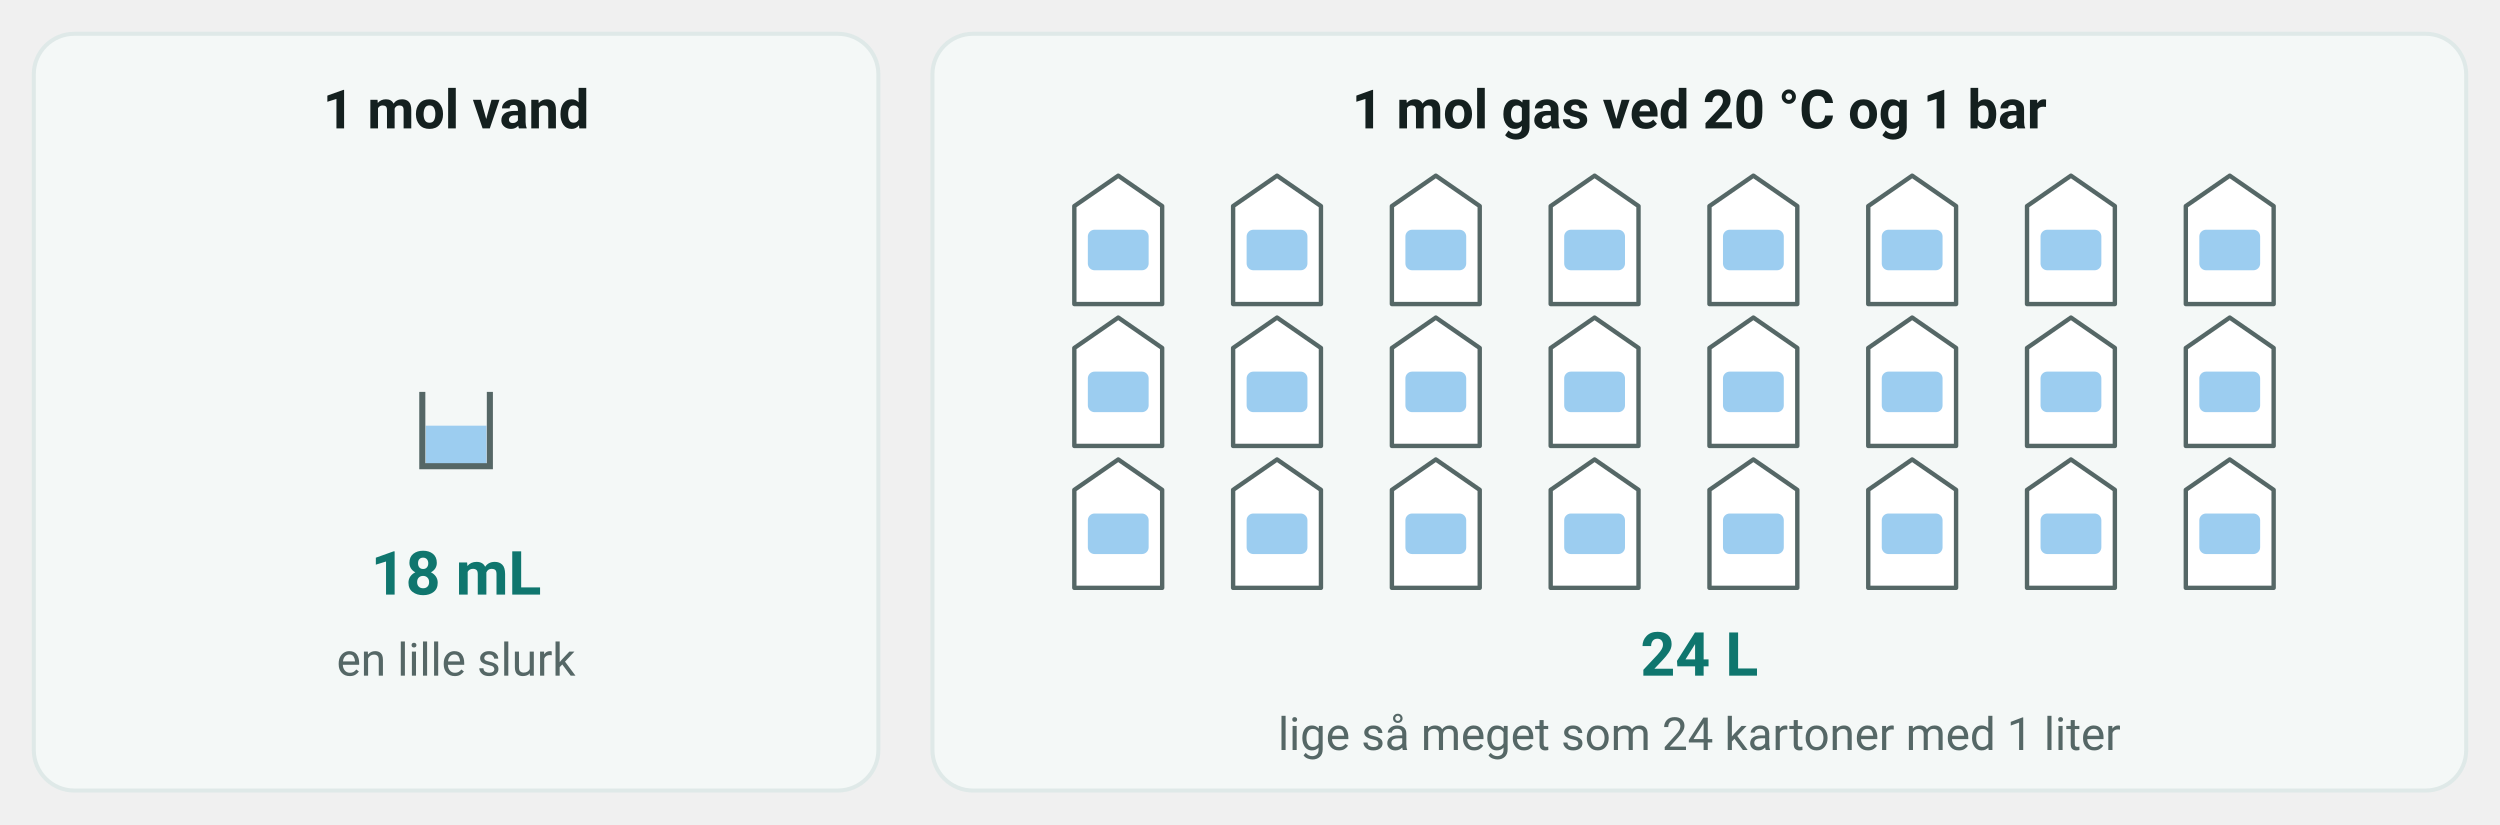
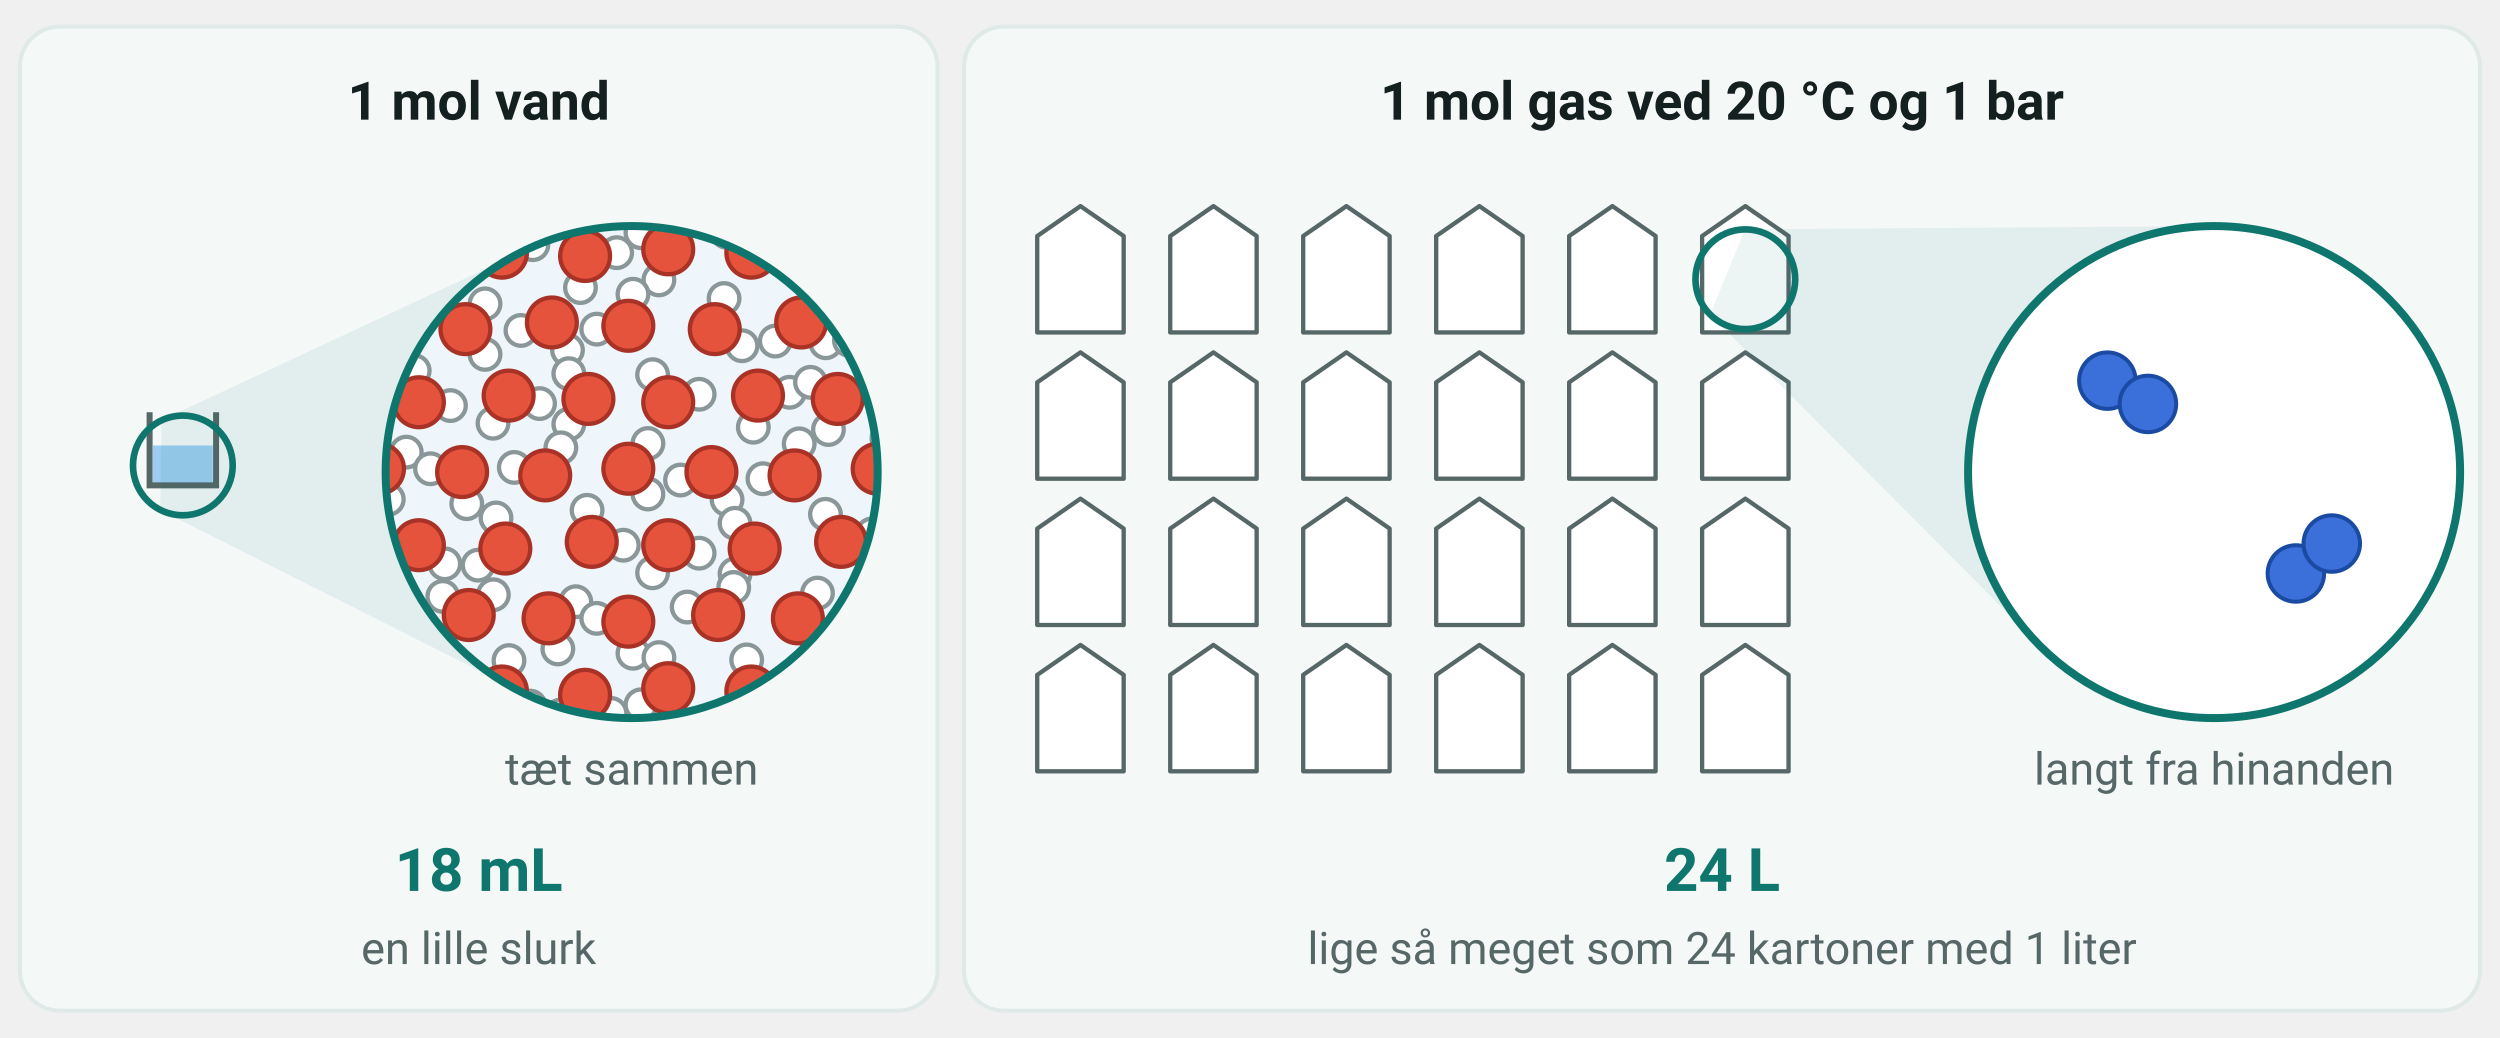
- <svg xmlns="http://www.w3.org/2000/svg" viewBox="0 0 740 244" width="740" height="244" font-family="'Segoe UI', Roboto, 'Helvetica Neue', Arial, sans-serif" role="img" aria-label="Et mol vand fylder 18 mL, mens et mol gas fylder 24 liter ved 20 grader og 1 bar">
-   <rect x="10.0" y="10.0" width="250.0" height="224.0" rx="12" fill="#f4f8f7" stroke="#dfe9e8" stroke-width="1.2" />
-   <rect x="276.0" y="10.0" width="454.0" height="224.0" rx="12" fill="#f4f8f7" stroke="#dfe9e8" stroke-width="1.2" />
-   <text x="135.0" y="38.0" font-size="16" text-anchor="middle" fill="#14201f" font-weight="700">
+ <svg xmlns="http://www.w3.org/2000/svg" viewBox="0 0 752 312" width="752" height="312" font-family="'Segoe UI', Roboto, 'Helvetica Neue', Arial, sans-serif" role="img" aria-label="Et mol vand fylder 18 mL, og luppen viser, at vandmolekylerne ligger tæt sammen. Et mol gas fylder 24 liter ved 20 grader og 1 bar, lige så meget som 24 kartoner, og luppen viser, at der er langt mellem gasmolekylerne">
+   <rect x="6.0" y="8.0" width="276.0" height="296.0" rx="12" fill="#f4f8f7" stroke="#dfe9e8" stroke-width="1.2" />
+   <rect x="290.0" y="8.0" width="456.0" height="296.0" rx="12" fill="#f4f8f7" stroke="#dfe9e8" stroke-width="1.2" />
+   <text x="144.0" y="36.0" font-size="16" text-anchor="middle" fill="#14201f" font-weight="700">
    <tspan>1 mol vand</tspan>
  </text>
-   <rect x="126" y="126" width="18" height="12" fill="#9ccdf0" />
-   <path d="M 125,116 V 138 H 145 V 116" fill="none" stroke="#556766" stroke-width="1.8" />
-   <text x="135.0" y="176.0" font-size="18" text-anchor="middle" fill="#0f766e" font-weight="700">
+   <text x="518.0" y="36.0" font-size="16" text-anchor="middle" fill="#14201f" font-weight="700">
+     <tspan>1 mol gas ved 20 °C og 1 bar</tspan>
+   </text>
+   <rect x="46" y="134" width="18" height="12" fill="#9ccdf0" />
+   <path d="M 45,124 V 146 H 65 V 124" fill="none" stroke="#556766" stroke-width="1.8" />
+   <polygon points="48.2,153.4 156.7,208.1 158.7,75.0 48.6,126.4" fill="#0f766e" opacity="0.08" />
+   <circle cx="55.0" cy="140.0" r="15.0" fill="none" stroke="#0f766e" stroke-width="2" />
+   <clipPath id="lzmv0">
+     <circle cx="190" cy="142" r="73" />
+   </clipPath>
+   <g clip-path="url(#lzmv0)">
+     <g transform="translate(190,142)">
+       <rect x="-74" y="-74" width="148" height="148" fill="#eef6fb" />
+       <circle cx="-94.1" cy="-95.6" r="4.6" fill="#ffffff" stroke="#8a9799" stroke-width="1.3" />
+       <circle cx="-94.1" cy="-80.4" r="4.6" fill="#ffffff" stroke="#8a9799" stroke-width="1.3" />
+       <circle cx="-100.0" cy="-88.0" r="7.5" fill="#e5533d" stroke="#a93226" stroke-width="1.3" />
+       <circle cx="-71.3" cy="-78.7" r="4.6" fill="#ffffff" stroke="#8a9799" stroke-width="1.3" />
+       <circle cx="-85.3" cy="-84.6" r="4.6" fill="#ffffff" stroke="#8a9799" stroke-width="1.3" />
+       <circle cx="-76.0" cy="-87.0" r="7.5" fill="#e5533d" stroke="#a93226" stroke-width="1.3" />
+       <circle cx="-58.5" cy="-88.0" r="4.6" fill="#ffffff" stroke="#8a9799" stroke-width="1.3" />
+       <circle cx="-47.6" cy="-98.5" r="4.6" fill="#ffffff" stroke="#8a9799" stroke-width="1.3" />
+       <circle cx="-49.0" cy="-89.0" r="7.5" fill="#e5533d" stroke="#a93226" stroke-width="1.3" />
+       <circle cx="-22.2" cy="-97.2" r="4.6" fill="#ffffff" stroke="#8a9799" stroke-width="1.3" />
+       <circle cx="-16.8" cy="-83.0" r="4.6" fill="#ffffff" stroke="#8a9799" stroke-width="1.3" />
+       <circle cx="-25.0" cy="-88.0" r="7.5" fill="#e5533d" stroke="#a93226" stroke-width="1.3" />
+       <circle cx="6.4" cy="-80.9" r="4.6" fill="#ffffff" stroke="#8a9799" stroke-width="1.3" />
+       <circle cx="-8.8" cy="-81.4" r="4.6" fill="#ffffff" stroke="#8a9799" stroke-width="1.3" />
+       <circle cx="-1.0" cy="-87.0" r="7.5" fill="#e5533d" stroke="#a93226" stroke-width="1.3" />
+       <circle cx="17.5" cy="-84.6" r="4.6" fill="#ffffff" stroke="#8a9799" stroke-width="1.3" />
+       <circle cx="23.9" cy="-98.3" r="4.6" fill="#ffffff" stroke="#8a9799" stroke-width="1.3" />
+       <circle cx="26.0" cy="-89.0" r="7.5" fill="#e5533d" stroke="#a93226" stroke-width="1.3" />
+       <circle cx="49.3" cy="-97.5" r="4.6" fill="#ffffff" stroke="#8a9799" stroke-width="1.3" />
+       <circle cx="59.4" cy="-86.3" r="4.6" fill="#ffffff" stroke="#8a9799" stroke-width="1.3" />
+       <circle cx="50.0" cy="-88.0" r="7.5" fill="#e5533d" stroke="#a93226" stroke-width="1.3" />
+       <circle cx="83.1" cy="-83.9" r="4.6" fill="#ffffff" stroke="#8a9799" stroke-width="1.3" />
+       <circle cx="68.8" cy="-79.0" r="4.6" fill="#ffffff" stroke="#8a9799" stroke-width="1.3" />
+       <circle cx="74.0" cy="-87.0" r="7.5" fill="#e5533d" stroke="#a93226" stroke-width="1.3" />
+       <circle cx="94.6" cy="-81.9" r="4.6" fill="#ffffff" stroke="#8a9799" stroke-width="1.3" />
+       <circle cx="95.7" cy="-97.0" r="4.6" fill="#ffffff" stroke="#8a9799" stroke-width="1.3" />
+       <circle cx="101.0" cy="-89.0" r="7.5" fill="#e5533d" stroke="#a93226" stroke-width="1.3" />
+       <circle cx="-79.7" cy="-62.6" r="4.6" fill="#ffffff" stroke="#8a9799" stroke-width="1.3" />
+       <circle cx="-93.7" cy="-56.7" r="4.6" fill="#ffffff" stroke="#8a9799" stroke-width="1.3" />
+       <circle cx="-89.0" cy="-65.0" r="7.5" fill="#e5533d" stroke="#a93226" stroke-width="1.3" />
+       <circle cx="-69.9" cy="-59.4" r="4.6" fill="#ffffff" stroke="#8a9799" stroke-width="1.3" />
+       <circle cx="-69.9" cy="-74.6" r="4.6" fill="#ffffff" stroke="#8a9799" stroke-width="1.3" />
+       <circle cx="-64.0" cy="-67.0" r="7.5" fill="#e5533d" stroke="#a93226" stroke-width="1.3" />
+       <circle cx="-43.7" cy="-74.3" r="4.6" fill="#ffffff" stroke="#8a9799" stroke-width="1.3" />
+       <circle cx="-29.7" cy="-68.4" r="4.6" fill="#ffffff" stroke="#8a9799" stroke-width="1.3" />
+       <circle cx="-39.0" cy="-66.0" r="7.5" fill="#e5533d" stroke="#a93226" stroke-width="1.3" />
+       <circle cx="-4.5" cy="-66.0" r="4.6" fill="#ffffff" stroke="#8a9799" stroke-width="1.3" />
+       <circle cx="-15.4" cy="-55.5" r="4.6" fill="#ffffff" stroke="#8a9799" stroke-width="1.3" />
+       <circle cx="-14.0" cy="-65.0" r="7.5" fill="#e5533d" stroke="#a93226" stroke-width="1.3" />
+       <circle cx="8.2" cy="-57.8" r="4.6" fill="#ffffff" stroke="#8a9799" stroke-width="1.3" />
+       <circle cx="2.8" cy="-72.0" r="4.6" fill="#ffffff" stroke="#8a9799" stroke-width="1.3" />
+       <circle cx="11.0" cy="-67.0" r="7.5" fill="#e5533d" stroke="#a93226" stroke-width="1.3" />
+       <circle cx="28.6" cy="-72.1" r="4.6" fill="#ffffff" stroke="#8a9799" stroke-width="1.3" />
+       <circle cx="43.8" cy="-71.6" r="4.6" fill="#ffffff" stroke="#8a9799" stroke-width="1.3" />
+       <circle cx="36.0" cy="-66.0" r="7.5" fill="#e5533d" stroke="#a93226" stroke-width="1.3" />
+       <circle cx="69.5" cy="-69.4" r="4.6" fill="#ffffff" stroke="#8a9799" stroke-width="1.3" />
+       <circle cx="63.1" cy="-55.7" r="4.6" fill="#ffffff" stroke="#8a9799" stroke-width="1.3" />
+       <circle cx="61.0" cy="-65.0" r="7.5" fill="#e5533d" stroke="#a93226" stroke-width="1.3" />
+       <circle cx="86.7" cy="-57.5" r="4.6" fill="#ffffff" stroke="#8a9799" stroke-width="1.3" />
+       <circle cx="76.6" cy="-68.7" r="4.6" fill="#ffffff" stroke="#8a9799" stroke-width="1.3" />
+       <circle cx="86.0" cy="-67.0" r="7.5" fill="#e5533d" stroke="#a93226" stroke-width="1.3" />
+       <circle cx="101.9" cy="-69.1" r="4.6" fill="#ffffff" stroke="#8a9799" stroke-width="1.3" />
+       <circle cx="116.2" cy="-74.0" r="4.6" fill="#ffffff" stroke="#8a9799" stroke-width="1.3" />
+       <circle cx="111.0" cy="-66.0" r="7.5" fill="#e5533d" stroke="#a93226" stroke-width="1.3" />
+       <circle cx="-97.6" cy="-35.5" r="4.6" fill="#ffffff" stroke="#8a9799" stroke-width="1.3" />
+       <circle cx="-108.5" cy="-46.0" r="4.6" fill="#ffffff" stroke="#8a9799" stroke-width="1.3" />
+       <circle cx="-99.0" cy="-45.0" r="7.5" fill="#e5533d" stroke="#a93226" stroke-width="1.3" />
+       <circle cx="-85.3" cy="-46.4" r="4.6" fill="#ffffff" stroke="#8a9799" stroke-width="1.3" />
+       <circle cx="-71.3" cy="-52.3" r="4.6" fill="#ffffff" stroke="#8a9799" stroke-width="1.3" />
+       <circle cx="-76.0" cy="-44.0" r="7.5" fill="#e5533d" stroke="#a93226" stroke-width="1.3" />
+       <circle cx="-44.1" cy="-50.6" r="4.6" fill="#ffffff" stroke="#8a9799" stroke-width="1.3" />
+       <circle cx="-44.1" cy="-35.4" r="4.6" fill="#ffffff" stroke="#8a9799" stroke-width="1.3" />
+       <circle cx="-50.0" cy="-43.0" r="7.5" fill="#e5533d" stroke="#a93226" stroke-width="1.3" />
+       <circle cx="-19.3" cy="-36.7" r="4.6" fill="#ffffff" stroke="#8a9799" stroke-width="1.3" />
+       <circle cx="-33.3" cy="-42.6" r="4.6" fill="#ffffff" stroke="#8a9799" stroke-width="1.3" />
+       <circle cx="-24.0" cy="-45.0" r="7.5" fill="#e5533d" stroke="#a93226" stroke-width="1.3" />
+       <circle cx="-10.5" cy="-43.0" r="4.6" fill="#ffffff" stroke="#8a9799" stroke-width="1.3" />
+       <circle cx="0.4" cy="-53.5" r="4.6" fill="#ffffff" stroke="#8a9799" stroke-width="1.3" />
+       <circle cx="-1.0" cy="-44.0" r="7.5" fill="#e5533d" stroke="#a93226" stroke-width="1.3" />
+       <circle cx="27.8" cy="-52.2" r="4.6" fill="#ffffff" stroke="#8a9799" stroke-width="1.3" />
+       <circle cx="33.2" cy="-38.0" r="4.6" fill="#ffffff" stroke="#8a9799" stroke-width="1.3" />
+       <circle cx="25.0" cy="-43.0" r="7.5" fill="#e5533d" stroke="#a93226" stroke-width="1.3" />
+       <circle cx="58.4" cy="-38.9" r="4.6" fill="#ffffff" stroke="#8a9799" stroke-width="1.3" />
+       <circle cx="43.2" cy="-39.4" r="4.6" fill="#ffffff" stroke="#8a9799" stroke-width="1.3" />
+       <circle cx="51.0" cy="-45.0" r="7.5" fill="#e5533d" stroke="#a93226" stroke-width="1.3" />
+       <circle cx="65.5" cy="-39.6" r="4.6" fill="#ffffff" stroke="#8a9799" stroke-width="1.3" />
+       <circle cx="71.9" cy="-53.3" r="4.6" fill="#ffffff" stroke="#8a9799" stroke-width="1.3" />
+       <circle cx="74.0" cy="-44.0" r="7.5" fill="#e5533d" stroke="#a93226" stroke-width="1.3" />
+       <circle cx="99.3" cy="-52.5" r="4.6" fill="#ffffff" stroke="#8a9799" stroke-width="1.3" />
+       <circle cx="109.4" cy="-41.3" r="4.6" fill="#ffffff" stroke="#8a9799" stroke-width="1.3" />
+       <circle cx="100.0" cy="-43.0" r="7.5" fill="#e5533d" stroke="#a93226" stroke-width="1.3" />
+       <circle cx="-96.2" cy="-17.0" r="4.6" fill="#ffffff" stroke="#8a9799" stroke-width="1.3" />
+       <circle cx="-90.8" cy="-31.2" r="4.6" fill="#ffffff" stroke="#8a9799" stroke-width="1.3" />
+       <circle cx="-88.0" cy="-22.0" r="7.5" fill="#e5533d" stroke="#a93226" stroke-width="1.3" />
+       <circle cx="-65.4" cy="-30.5" r="4.6" fill="#ffffff" stroke="#8a9799" stroke-width="1.3" />
+       <circle cx="-54.5" cy="-20.0" r="4.6" fill="#ffffff" stroke="#8a9799" stroke-width="1.3" />
+       <circle cx="-64.0" cy="-21.0" r="7.5" fill="#e5533d" stroke="#a93226" stroke-width="1.3" />
+       <circle cx="-27.7" cy="-20.6" r="4.6" fill="#ffffff" stroke="#8a9799" stroke-width="1.3" />
+       <circle cx="-41.7" cy="-14.7" r="4.6" fill="#ffffff" stroke="#8a9799" stroke-width="1.3" />
+       <circle cx="-37.0" cy="-23.0" r="7.5" fill="#e5533d" stroke="#a93226" stroke-width="1.3" />
+       <circle cx="-18.9" cy="-14.4" r="4.6" fill="#ffffff" stroke="#8a9799" stroke-width="1.3" />
+       <circle cx="-18.9" cy="-29.6" r="4.6" fill="#ffffff" stroke="#8a9799" stroke-width="1.3" />
+       <circle cx="-13.0" cy="-22.0" r="7.5" fill="#e5533d" stroke="#a93226" stroke-width="1.3" />
+       <circle cx="6.3" cy="-29.3" r="4.6" fill="#ffffff" stroke="#8a9799" stroke-width="1.3" />
+       <circle cx="20.3" cy="-23.4" r="4.6" fill="#ffffff" stroke="#8a9799" stroke-width="1.3" />
+       <circle cx="11.0" cy="-21.0" r="7.5" fill="#e5533d" stroke="#a93226" stroke-width="1.3" />
+       <circle cx="47.5" cy="-24.0" r="4.6" fill="#ffffff" stroke="#8a9799" stroke-width="1.3" />
+       <circle cx="36.6" cy="-13.5" r="4.6" fill="#ffffff" stroke="#8a9799" stroke-width="1.3" />
+       <circle cx="38.0" cy="-23.0" r="7.5" fill="#e5533d" stroke="#a93226" stroke-width="1.3" />
+       <circle cx="59.2" cy="-12.8" r="4.6" fill="#ffffff" stroke="#8a9799" stroke-width="1.3" />
+       <circle cx="53.8" cy="-27.0" r="4.6" fill="#ffffff" stroke="#8a9799" stroke-width="1.3" />
+       <circle cx="62.0" cy="-22.0" r="7.5" fill="#e5533d" stroke="#a93226" stroke-width="1.3" />
+       <circle cx="78.6" cy="-27.1" r="4.6" fill="#ffffff" stroke="#8a9799" stroke-width="1.3" />
+       <circle cx="93.8" cy="-26.6" r="4.6" fill="#ffffff" stroke="#8a9799" stroke-width="1.3" />
+       <circle cx="86.0" cy="-21.0" r="7.5" fill="#e5533d" stroke="#a93226" stroke-width="1.3" />
+       <circle cx="121.5" cy="-27.4" r="4.6" fill="#ffffff" stroke="#8a9799" stroke-width="1.3" />
+       <circle cx="115.1" cy="-13.7" r="4.6" fill="#ffffff" stroke="#8a9799" stroke-width="1.3" />
+       <circle cx="113.0" cy="-23.0" r="7.5" fill="#e5533d" stroke="#a93226" stroke-width="1.3" />
+       <circle cx="-108.8" cy="-4.6" r="4.6" fill="#ffffff" stroke="#8a9799" stroke-width="1.3" />
+       <circle cx="-93.6" cy="-5.1" r="4.6" fill="#ffffff" stroke="#8a9799" stroke-width="1.3" />
+       <circle cx="-101.0" cy="1.0" r="7.5" fill="#e5533d" stroke="#a93226" stroke-width="1.3" />
+       <circle cx="-67.8" cy="-6.0" r="4.6" fill="#ffffff" stroke="#8a9799" stroke-width="1.3" />
+       <circle cx="-73.2" cy="8.2" r="4.6" fill="#ffffff" stroke="#8a9799" stroke-width="1.3" />
+       <circle cx="-76.0" cy="-1.0" r="7.5" fill="#e5533d" stroke="#a93226" stroke-width="1.3" />
+       <circle cx="-49.6" cy="9.5" r="4.6" fill="#ffffff" stroke="#8a9799" stroke-width="1.3" />
+       <circle cx="-60.5" cy="-1.0" r="4.6" fill="#ffffff" stroke="#8a9799" stroke-width="1.3" />
+       <circle cx="-51.0" cy="0.0" r="7.5" fill="#e5533d" stroke="#a93226" stroke-width="1.3" />
+       <circle cx="-35.3" cy="-1.4" r="4.6" fill="#ffffff" stroke="#8a9799" stroke-width="1.3" />
+       <circle cx="-21.3" cy="-7.3" r="4.6" fill="#ffffff" stroke="#8a9799" stroke-width="1.3" />
+       <circle cx="-26.0" cy="1.0" r="7.5" fill="#e5533d" stroke="#a93226" stroke-width="1.3" />
+       <circle cx="4.9" cy="-8.6" r="4.6" fill="#ffffff" stroke="#8a9799" stroke-width="1.3" />
+       <circle cx="4.9" cy="6.6" r="4.6" fill="#ffffff" stroke="#8a9799" stroke-width="1.3" />
+       <circle cx="-1.0" cy="-1.0" r="7.5" fill="#e5533d" stroke="#a93226" stroke-width="1.3" />
+       <circle cx="28.7" cy="8.3" r="4.6" fill="#ffffff" stroke="#8a9799" stroke-width="1.3" />
+       <circle cx="14.7" cy="2.4" r="4.6" fill="#ffffff" stroke="#8a9799" stroke-width="1.3" />
+       <circle cx="24.0" cy="0.0" r="7.5" fill="#e5533d" stroke="#a93226" stroke-width="1.3" />
+       <circle cx="39.5" cy="2.0" r="4.6" fill="#ffffff" stroke="#8a9799" stroke-width="1.3" />
+       <circle cx="50.4" cy="-8.5" r="4.6" fill="#ffffff" stroke="#8a9799" stroke-width="1.3" />
+       <circle cx="49.0" cy="1.0" r="7.5" fill="#e5533d" stroke="#a93226" stroke-width="1.3" />
+       <circle cx="76.8" cy="-10.2" r="4.6" fill="#ffffff" stroke="#8a9799" stroke-width="1.3" />
+       <circle cx="82.2" cy="4.0" r="4.6" fill="#ffffff" stroke="#8a9799" stroke-width="1.3" />
+       <circle cx="74.0" cy="-1.0" r="7.5" fill="#e5533d" stroke="#a93226" stroke-width="1.3" />
+       <circle cx="106.4" cy="6.1" r="4.6" fill="#ffffff" stroke="#8a9799" stroke-width="1.3" />
+       <circle cx="91.2" cy="5.6" r="4.6" fill="#ffffff" stroke="#8a9799" stroke-width="1.3" />
+       <circle cx="99.0" cy="0.0" r="7.5" fill="#e5533d" stroke="#a93226" stroke-width="1.3" />
+       <circle cx="-84.9" cy="11.7" r="4.6" fill="#ffffff" stroke="#8a9799" stroke-width="1.3" />
+       <circle cx="-78.5" cy="25.4" r="4.6" fill="#ffffff" stroke="#8a9799" stroke-width="1.3" />
+       <circle cx="-87.0" cy="21.0" r="7.5" fill="#e5533d" stroke="#a93226" stroke-width="1.3" />
+       <circle cx="-56.2" cy="27.6" r="4.6" fill="#ffffff" stroke="#8a9799" stroke-width="1.3" />
+       <circle cx="-71.4" cy="28.1" r="4.6" fill="#ffffff" stroke="#8a9799" stroke-width="1.3" />
+       <circle cx="-64.0" cy="22.0" r="7.5" fill="#e5533d" stroke="#a93226" stroke-width="1.3" />
+       <circle cx="-46.2" cy="28.0" r="4.6" fill="#ffffff" stroke="#8a9799" stroke-width="1.3" />
+       <circle cx="-40.8" cy="13.8" r="4.6" fill="#ffffff" stroke="#8a9799" stroke-width="1.3" />
+       <circle cx="-38.0" cy="23.0" r="7.5" fill="#e5533d" stroke="#a93226" stroke-width="1.3" />
+       <circle cx="-13.4" cy="11.5" r="4.6" fill="#ffffff" stroke="#8a9799" stroke-width="1.3" />
+       <circle cx="-2.5" cy="22.0" r="4.6" fill="#ffffff" stroke="#8a9799" stroke-width="1.3" />
+       <circle cx="-12.0" cy="21.0" r="7.5" fill="#e5533d" stroke="#a93226" stroke-width="1.3" />
+       <circle cx="20.3" cy="24.4" r="4.6" fill="#ffffff" stroke="#8a9799" stroke-width="1.3" />
+       <circle cx="6.3" cy="30.3" r="4.6" fill="#ffffff" stroke="#8a9799" stroke-width="1.3" />
+       <circle cx="11.0" cy="22.0" r="7.5" fill="#e5533d" stroke="#a93226" stroke-width="1.3" />
+       <circle cx="31.1" cy="30.6" r="4.6" fill="#ffffff" stroke="#8a9799" stroke-width="1.3" />
+       <circle cx="31.1" cy="15.4" r="4.6" fill="#ffffff" stroke="#8a9799" stroke-width="1.3" />
+       <circle cx="37.0" cy="23.0" r="7.5" fill="#e5533d" stroke="#a93226" stroke-width="1.3" />
+       <circle cx="58.3" cy="12.7" r="4.6" fill="#ffffff" stroke="#8a9799" stroke-width="1.3" />
+       <circle cx="72.3" cy="18.6" r="4.6" fill="#ffffff" stroke="#8a9799" stroke-width="1.3" />
+       <circle cx="63.0" cy="21.0" r="7.5" fill="#e5533d" stroke="#a93226" stroke-width="1.3" />
+       <circle cx="95.5" cy="21.0" r="4.6" fill="#ffffff" stroke="#8a9799" stroke-width="1.3" />
+       <circle cx="84.6" cy="31.5" r="4.6" fill="#ffffff" stroke="#8a9799" stroke-width="1.3" />
+       <circle cx="86.0" cy="22.0" r="7.5" fill="#e5533d" stroke="#a93226" stroke-width="1.3" />
+       <circle cx="109.2" cy="32.2" r="4.6" fill="#ffffff" stroke="#8a9799" stroke-width="1.3" />
+       <circle cx="103.8" cy="18.0" r="4.6" fill="#ffffff" stroke="#8a9799" stroke-width="1.3" />
+       <circle cx="112.0" cy="23.0" r="7.5" fill="#e5533d" stroke="#a93226" stroke-width="1.3" />
+       <circle cx="-90.6" cy="42.3" r="4.6" fill="#ffffff" stroke="#8a9799" stroke-width="1.3" />
+       <circle cx="-100.7" cy="53.5" r="4.6" fill="#ffffff" stroke="#8a9799" stroke-width="1.3" />
+       <circle cx="-100.0" cy="44.0" r="7.5" fill="#e5533d" stroke="#a93226" stroke-width="1.3" />
+       <circle cx="-78.1" cy="54.3" r="4.6" fill="#ffffff" stroke="#8a9799" stroke-width="1.3" />
+       <circle cx="-84.5" cy="40.6" r="4.6" fill="#ffffff" stroke="#8a9799" stroke-width="1.3" />
+       <circle cx="-76.0" cy="45.0" r="7.5" fill="#e5533d" stroke="#a93226" stroke-width="1.3" />
+       <circle cx="-56.8" cy="37.4" r="4.6" fill="#ffffff" stroke="#8a9799" stroke-width="1.3" />
+       <circle cx="-41.6" cy="36.9" r="4.6" fill="#ffffff" stroke="#8a9799" stroke-width="1.3" />
+       <circle cx="-49.0" cy="43.0" r="7.5" fill="#e5533d" stroke="#a93226" stroke-width="1.3" />
+       <circle cx="-16.8" cy="39.0" r="4.6" fill="#ffffff" stroke="#8a9799" stroke-width="1.3" />
+       <circle cx="-22.2" cy="53.2" r="4.6" fill="#ffffff" stroke="#8a9799" stroke-width="1.3" />
+       <circle cx="-25.0" cy="44.0" r="7.5" fill="#e5533d" stroke="#a93226" stroke-width="1.3" />
+       <circle cx="0.4" cy="54.5" r="4.6" fill="#ffffff" stroke="#8a9799" stroke-width="1.3" />
+       <circle cx="-10.5" cy="44.0" r="4.6" fill="#ffffff" stroke="#8a9799" stroke-width="1.3" />
+       <circle cx="-1.0" cy="45.0" r="7.5" fill="#e5533d" stroke="#a93226" stroke-width="1.3" />
+       <circle cx="16.7" cy="40.6" r="4.6" fill="#ffffff" stroke="#8a9799" stroke-width="1.3" />
+       <circle cx="30.7" cy="34.7" r="4.6" fill="#ffffff" stroke="#8a9799" stroke-width="1.3" />
+       <circle cx="26.0" cy="43.0" r="7.5" fill="#e5533d" stroke="#a93226" stroke-width="1.3" />
+       <circle cx="55.9" cy="36.4" r="4.6" fill="#ffffff" stroke="#8a9799" stroke-width="1.3" />
+       <circle cx="55.9" cy="51.6" r="4.6" fill="#ffffff" stroke="#8a9799" stroke-width="1.3" />
+       <circle cx="50.0" cy="44.0" r="7.5" fill="#e5533d" stroke="#a93226" stroke-width="1.3" />
+       <circle cx="78.7" cy="53.3" r="4.6" fill="#ffffff" stroke="#8a9799" stroke-width="1.3" />
+       <circle cx="64.7" cy="47.4" r="4.6" fill="#ffffff" stroke="#8a9799" stroke-width="1.3" />
+       <circle cx="74.0" cy="45.0" r="7.5" fill="#e5533d" stroke="#a93226" stroke-width="1.3" />
+       <circle cx="91.5" cy="44.0" r="4.6" fill="#ffffff" stroke="#8a9799" stroke-width="1.3" />
+       <circle cx="102.4" cy="33.5" r="4.6" fill="#ffffff" stroke="#8a9799" stroke-width="1.3" />
+       <circle cx="101.0" cy="43.0" r="7.5" fill="#e5533d" stroke="#a93226" stroke-width="1.3" />
+       <circle cx="-83.8" cy="75.0" r="4.6" fill="#ffffff" stroke="#8a9799" stroke-width="1.3" />
+       <circle cx="-98.1" cy="70.1" r="4.6" fill="#ffffff" stroke="#8a9799" stroke-width="1.3" />
+       <circle cx="-89.0" cy="67.0" r="7.5" fill="#e5533d" stroke="#a93226" stroke-width="1.3" />
+       <circle cx="-73.4" cy="66.7" r="4.6" fill="#ffffff" stroke="#8a9799" stroke-width="1.3" />
+       <circle cx="-63.3" cy="55.5" r="4.6" fill="#ffffff" stroke="#8a9799" stroke-width="1.3" />
+       <circle cx="-64.0" cy="65.0" r="7.5" fill="#e5533d" stroke="#a93226" stroke-width="1.3" />
+       <circle cx="-36.9" cy="56.7" r="4.6" fill="#ffffff" stroke="#8a9799" stroke-width="1.3" />
+       <circle cx="-30.5" cy="70.4" r="4.6" fill="#ffffff" stroke="#8a9799" stroke-width="1.3" />
+       <circle cx="-39.0" cy="66.0" r="7.5" fill="#e5533d" stroke="#a93226" stroke-width="1.3" />
+       <circle cx="-6.2" cy="72.6" r="4.6" fill="#ffffff" stroke="#8a9799" stroke-width="1.3" />
+       <circle cx="-21.4" cy="73.1" r="4.6" fill="#ffffff" stroke="#8a9799" stroke-width="1.3" />
+       <circle cx="-14.0" cy="67.0" r="7.5" fill="#e5533d" stroke="#a93226" stroke-width="1.3" />
+       <circle cx="2.8" cy="70.0" r="4.6" fill="#ffffff" stroke="#8a9799" stroke-width="1.3" />
+       <circle cx="8.2" cy="55.8" r="4.6" fill="#ffffff" stroke="#8a9799" stroke-width="1.3" />
+       <circle cx="11.0" cy="65.0" r="7.5" fill="#e5533d" stroke="#a93226" stroke-width="1.3" />
+       <circle cx="34.6" cy="56.5" r="4.6" fill="#ffffff" stroke="#8a9799" stroke-width="1.3" />
+       <circle cx="45.5" cy="67.0" r="4.6" fill="#ffffff" stroke="#8a9799" stroke-width="1.3" />
+       <circle cx="36.0" cy="66.0" r="7.5" fill="#e5533d" stroke="#a93226" stroke-width="1.3" />
+       <circle cx="70.3" cy="69.4" r="4.6" fill="#ffffff" stroke="#8a9799" stroke-width="1.3" />
+       <circle cx="56.3" cy="75.3" r="4.6" fill="#ffffff" stroke="#8a9799" stroke-width="1.3" />
+       <circle cx="61.0" cy="67.0" r="7.5" fill="#e5533d" stroke="#a93226" stroke-width="1.3" />
+       <circle cx="80.1" cy="72.6" r="4.6" fill="#ffffff" stroke="#8a9799" stroke-width="1.3" />
+       <circle cx="80.1" cy="57.4" r="4.6" fill="#ffffff" stroke="#8a9799" stroke-width="1.3" />
+       <circle cx="86.0" cy="65.0" r="7.5" fill="#e5533d" stroke="#a93226" stroke-width="1.3" />
+       <circle cx="106.3" cy="57.7" r="4.6" fill="#ffffff" stroke="#8a9799" stroke-width="1.3" />
+       <circle cx="120.3" cy="63.6" r="4.6" fill="#ffffff" stroke="#8a9799" stroke-width="1.3" />
+       <circle cx="111.0" cy="66.0" r="7.5" fill="#e5533d" stroke="#a93226" stroke-width="1.3" />
+       <circle cx="-104.3" cy="95.0" r="4.6" fill="#ffffff" stroke="#8a9799" stroke-width="1.3" />
+       <circle cx="-105.4" cy="79.9" r="4.6" fill="#ffffff" stroke="#8a9799" stroke-width="1.3" />
+       <circle cx="-99.0" cy="87.0" r="7.5" fill="#e5533d" stroke="#a93226" stroke-width="1.3" />
+       <circle cx="-81.2" cy="80.0" r="4.6" fill="#ffffff" stroke="#8a9799" stroke-width="1.3" />
+       <circle cx="-66.9" cy="84.9" r="4.6" fill="#ffffff" stroke="#8a9799" stroke-width="1.3" />
+       <circle cx="-76.0" cy="88.0" r="7.5" fill="#e5533d" stroke="#a93226" stroke-width="1.3" />
+       <circle cx="-40.6" cy="87.3" r="4.6" fill="#ffffff" stroke="#8a9799" stroke-width="1.3" />
+       <circle cx="-50.7" cy="98.5" r="4.6" fill="#ffffff" stroke="#8a9799" stroke-width="1.3" />
+       <circle cx="-50.0" cy="89.0" r="7.5" fill="#e5533d" stroke="#a93226" stroke-width="1.3" />
+       <circle cx="-26.1" cy="96.3" r="4.6" fill="#ffffff" stroke="#8a9799" stroke-width="1.3" />
+       <circle cx="-32.5" cy="82.6" r="4.6" fill="#ffffff" stroke="#8a9799" stroke-width="1.3" />
+       <circle cx="-24.0" cy="87.0" r="7.5" fill="#e5533d" stroke="#a93226" stroke-width="1.3" />
+       <circle cx="-8.8" cy="82.4" r="4.6" fill="#ffffff" stroke="#8a9799" stroke-width="1.3" />
+       <circle cx="6.4" cy="81.9" r="4.6" fill="#ffffff" stroke="#8a9799" stroke-width="1.3" />
+       <circle cx="-1.0" cy="88.0" r="7.5" fill="#e5533d" stroke="#a93226" stroke-width="1.3" />
+       <circle cx="33.2" cy="84.0" r="4.6" fill="#ffffff" stroke="#8a9799" stroke-width="1.3" />
+       <circle cx="27.8" cy="98.2" r="4.6" fill="#ffffff" stroke="#8a9799" stroke-width="1.3" />
+       <circle cx="25.0" cy="89.0" r="7.5" fill="#e5533d" stroke="#a93226" stroke-width="1.3" />
+       <circle cx="52.4" cy="96.5" r="4.6" fill="#ffffff" stroke="#8a9799" stroke-width="1.3" />
+       <circle cx="41.5" cy="86.0" r="4.6" fill="#ffffff" stroke="#8a9799" stroke-width="1.3" />
+       <circle cx="51.0" cy="87.0" r="7.5" fill="#e5533d" stroke="#a93226" stroke-width="1.3" />
+       <circle cx="64.7" cy="85.6" r="4.6" fill="#ffffff" stroke="#8a9799" stroke-width="1.3" />
+       <circle cx="78.7" cy="79.7" r="4.6" fill="#ffffff" stroke="#8a9799" stroke-width="1.3" />
+       <circle cx="74.0" cy="88.0" r="7.5" fill="#e5533d" stroke="#a93226" stroke-width="1.3" />
+       <circle cx="105.9" cy="81.4" r="4.6" fill="#ffffff" stroke="#8a9799" stroke-width="1.3" />
+       <circle cx="105.9" cy="96.6" r="4.6" fill="#ffffff" stroke="#8a9799" stroke-width="1.3" />
+       <circle cx="100.0" cy="89.0" r="7.5" fill="#e5533d" stroke="#a93226" stroke-width="1.3" />
+     </g>
+   </g>
+   <circle cx="190.0" cy="142.0" r="74.0" fill="none" stroke="#0f766e" stroke-width="2.4" />
+   <text x="190.0" y="236.0" font-size="13.5" text-anchor="middle" fill="#556766">
+     <tspan>tæt sammen</tspan>
+   </text>
+   <text x="144.0" y="268.0" font-size="18" text-anchor="middle" fill="#0f766e" font-weight="700">
    <tspan>18 mL</tspan>
  </text>
-   <text x="135.0" y="200.0" font-size="13.5" text-anchor="middle" fill="#556766">
+   <text x="144.0" y="290.0" font-size="13.5" text-anchor="middle" fill="#556766">
    <tspan>en lille slurk</tspan>
  </text>
-   <text x="503.0" y="38.0" font-size="16" text-anchor="middle" fill="#14201f" font-weight="700">
-     <tspan>1 mol gas ved 20 °C og 1 bar</tspan>
-   </text>
-   <path d="M 318,61 L 331.0,52 L 344,61 V 90 H 318 Z" fill="#ffffff" stroke="#556766" stroke-width="1.3" stroke-linejoin="round" />
-   <rect x="322.0" y="68.0" width="18.0" height="12.0" rx="2" fill="#9ccdf0" />
-   <path d="M 365,61 L 378.0,52 L 391,61 V 90 H 365 Z" fill="#ffffff" stroke="#556766" stroke-width="1.3" stroke-linejoin="round" />
-   <rect x="369.0" y="68.0" width="18.0" height="12.0" rx="2" fill="#9ccdf0" />
-   <path d="M 412,61 L 425.0,52 L 438,61 V 90 H 412 Z" fill="#ffffff" stroke="#556766" stroke-width="1.3" stroke-linejoin="round" />
-   <rect x="416.0" y="68.0" width="18.0" height="12.0" rx="2" fill="#9ccdf0" />
-   <path d="M 459,61 L 472.0,52 L 485,61 V 90 H 459 Z" fill="#ffffff" stroke="#556766" stroke-width="1.3" stroke-linejoin="round" />
-   <rect x="463.0" y="68.0" width="18.0" height="12.0" rx="2" fill="#9ccdf0" />
-   <path d="M 506,61 L 519.0,52 L 532,61 V 90 H 506 Z" fill="#ffffff" stroke="#556766" stroke-width="1.3" stroke-linejoin="round" />
-   <rect x="510.0" y="68.0" width="18.0" height="12.0" rx="2" fill="#9ccdf0" />
-   <path d="M 553,61 L 566.0,52 L 579,61 V 90 H 553 Z" fill="#ffffff" stroke="#556766" stroke-width="1.3" stroke-linejoin="round" />
-   <rect x="557.0" y="68.0" width="18.0" height="12.0" rx="2" fill="#9ccdf0" />
-   <path d="M 600,61 L 613.0,52 L 626,61 V 90 H 600 Z" fill="#ffffff" stroke="#556766" stroke-width="1.3" stroke-linejoin="round" />
-   <rect x="604.0" y="68.0" width="18.0" height="12.0" rx="2" fill="#9ccdf0" />
-   <path d="M 647,61 L 660.0,52 L 673,61 V 90 H 647 Z" fill="#ffffff" stroke="#556766" stroke-width="1.3" stroke-linejoin="round" />
-   <rect x="651.0" y="68.0" width="18.0" height="12.0" rx="2" fill="#9ccdf0" />
-   <path d="M 318,103 L 331.0,94 L 344,103 V 132 H 318 Z" fill="#ffffff" stroke="#556766" stroke-width="1.3" stroke-linejoin="round" />
-   <rect x="322.0" y="110.0" width="18.0" height="12.0" rx="2" fill="#9ccdf0" />
-   <path d="M 365,103 L 378.0,94 L 391,103 V 132 H 365 Z" fill="#ffffff" stroke="#556766" stroke-width="1.3" stroke-linejoin="round" />
-   <rect x="369.0" y="110.0" width="18.0" height="12.0" rx="2" fill="#9ccdf0" />
-   <path d="M 412,103 L 425.0,94 L 438,103 V 132 H 412 Z" fill="#ffffff" stroke="#556766" stroke-width="1.3" stroke-linejoin="round" />
-   <rect x="416.0" y="110.0" width="18.0" height="12.0" rx="2" fill="#9ccdf0" />
-   <path d="M 459,103 L 472.0,94 L 485,103 V 132 H 459 Z" fill="#ffffff" stroke="#556766" stroke-width="1.3" stroke-linejoin="round" />
-   <rect x="463.0" y="110.0" width="18.0" height="12.0" rx="2" fill="#9ccdf0" />
-   <path d="M 506,103 L 519.0,94 L 532,103 V 132 H 506 Z" fill="#ffffff" stroke="#556766" stroke-width="1.3" stroke-linejoin="round" />
-   <rect x="510.0" y="110.0" width="18.0" height="12.0" rx="2" fill="#9ccdf0" />
-   <path d="M 553,103 L 566.0,94 L 579,103 V 132 H 553 Z" fill="#ffffff" stroke="#556766" stroke-width="1.3" stroke-linejoin="round" />
-   <rect x="557.0" y="110.0" width="18.0" height="12.0" rx="2" fill="#9ccdf0" />
-   <path d="M 600,103 L 613.0,94 L 626,103 V 132 H 600 Z" fill="#ffffff" stroke="#556766" stroke-width="1.3" stroke-linejoin="round" />
-   <rect x="604.0" y="110.0" width="18.0" height="12.0" rx="2" fill="#9ccdf0" />
-   <path d="M 647,103 L 660.0,94 L 673,103 V 132 H 647 Z" fill="#ffffff" stroke="#556766" stroke-width="1.3" stroke-linejoin="round" />
-   <rect x="651.0" y="110.0" width="18.0" height="12.0" rx="2" fill="#9ccdf0" />
-   <path d="M 318,145 L 331.0,136 L 344,145 V 174 H 318 Z" fill="#ffffff" stroke="#556766" stroke-width="1.3" stroke-linejoin="round" />
-   <rect x="322.0" y="152.0" width="18.0" height="12.0" rx="2" fill="#9ccdf0" />
-   <path d="M 365,145 L 378.0,136 L 391,145 V 174 H 365 Z" fill="#ffffff" stroke="#556766" stroke-width="1.3" stroke-linejoin="round" />
-   <rect x="369.0" y="152.0" width="18.0" height="12.0" rx="2" fill="#9ccdf0" />
-   <path d="M 412,145 L 425.0,136 L 438,145 V 174 H 412 Z" fill="#ffffff" stroke="#556766" stroke-width="1.3" stroke-linejoin="round" />
-   <rect x="416.0" y="152.0" width="18.0" height="12.0" rx="2" fill="#9ccdf0" />
-   <path d="M 459,145 L 472.0,136 L 485,145 V 174 H 459 Z" fill="#ffffff" stroke="#556766" stroke-width="1.3" stroke-linejoin="round" />
-   <rect x="463.0" y="152.0" width="18.0" height="12.0" rx="2" fill="#9ccdf0" />
-   <path d="M 506,145 L 519.0,136 L 532,145 V 174 H 506 Z" fill="#ffffff" stroke="#556766" stroke-width="1.3" stroke-linejoin="round" />
-   <rect x="510.0" y="152.0" width="18.0" height="12.0" rx="2" fill="#9ccdf0" />
-   <path d="M 553,145 L 566.0,136 L 579,145 V 174 H 553 Z" fill="#ffffff" stroke="#556766" stroke-width="1.3" stroke-linejoin="round" />
-   <rect x="557.0" y="152.0" width="18.0" height="12.0" rx="2" fill="#9ccdf0" />
-   <path d="M 600,145 L 613.0,136 L 626,145 V 174 H 600 Z" fill="#ffffff" stroke="#556766" stroke-width="1.3" stroke-linejoin="round" />
-   <rect x="604.0" y="152.0" width="18.0" height="12.0" rx="2" fill="#9ccdf0" />
-   <path d="M 647,145 L 660.0,136 L 673,145 V 174 H 647 Z" fill="#ffffff" stroke="#556766" stroke-width="1.3" stroke-linejoin="round" />
-   <rect x="651.0" y="152.0" width="18.0" height="12.0" rx="2" fill="#9ccdf0" />
-   <text x="503.0" y="200.0" font-size="18" text-anchor="middle" fill="#0f766e" font-weight="700">
+   <path d="M 312,71 L 325,62 L 338,71 V 100 H 312 Z" fill="#ffffff" stroke="#556766" stroke-width="1.3" stroke-linejoin="round" />
+   <path d="M 352,71 L 365,62 L 378,71 V 100 H 352 Z" fill="#ffffff" stroke="#556766" stroke-width="1.3" stroke-linejoin="round" />
+   <path d="M 392,71 L 405,62 L 418,71 V 100 H 392 Z" fill="#ffffff" stroke="#556766" stroke-width="1.3" stroke-linejoin="round" />
+   <path d="M 432,71 L 445,62 L 458,71 V 100 H 432 Z" fill="#ffffff" stroke="#556766" stroke-width="1.3" stroke-linejoin="round" />
+   <path d="M 472,71 L 485,62 L 498,71 V 100 H 472 Z" fill="#ffffff" stroke="#556766" stroke-width="1.3" stroke-linejoin="round" />
+   <path d="M 512,71 L 525,62 L 538,71 V 100 H 512 Z" fill="#ffffff" stroke="#556766" stroke-width="1.3" stroke-linejoin="round" />
+   <path d="M 312,115 L 325,106 L 338,115 V 144 H 312 Z" fill="#ffffff" stroke="#556766" stroke-width="1.3" stroke-linejoin="round" />
+   <path d="M 352,115 L 365,106 L 378,115 V 144 H 352 Z" fill="#ffffff" stroke="#556766" stroke-width="1.3" stroke-linejoin="round" />
+   <path d="M 392,115 L 405,106 L 418,115 V 144 H 392 Z" fill="#ffffff" stroke="#556766" stroke-width="1.3" stroke-linejoin="round" />
+   <path d="M 432,115 L 445,106 L 458,115 V 144 H 432 Z" fill="#ffffff" stroke="#556766" stroke-width="1.3" stroke-linejoin="round" />
+   <path d="M 472,115 L 485,106 L 498,115 V 144 H 472 Z" fill="#ffffff" stroke="#556766" stroke-width="1.3" stroke-linejoin="round" />
+   <path d="M 512,115 L 525,106 L 538,115 V 144 H 512 Z" fill="#ffffff" stroke="#556766" stroke-width="1.3" stroke-linejoin="round" />
+   <path d="M 312,159 L 325,150 L 338,159 V 188 H 312 Z" fill="#ffffff" stroke="#556766" stroke-width="1.3" stroke-linejoin="round" />
+   <path d="M 352,159 L 365,150 L 378,159 V 188 H 352 Z" fill="#ffffff" stroke="#556766" stroke-width="1.3" stroke-linejoin="round" />
+   <path d="M 392,159 L 405,150 L 418,159 V 188 H 392 Z" fill="#ffffff" stroke="#556766" stroke-width="1.3" stroke-linejoin="round" />
+   <path d="M 432,159 L 445,150 L 458,159 V 188 H 432 Z" fill="#ffffff" stroke="#556766" stroke-width="1.3" stroke-linejoin="round" />
+   <path d="M 472,159 L 485,150 L 498,159 V 188 H 472 Z" fill="#ffffff" stroke="#556766" stroke-width="1.3" stroke-linejoin="round" />
+   <path d="M 512,159 L 525,150 L 538,159 V 188 H 512 Z" fill="#ffffff" stroke="#556766" stroke-width="1.3" stroke-linejoin="round" />
+   <path d="M 312,203 L 325,194 L 338,203 V 232 H 312 Z" fill="#ffffff" stroke="#556766" stroke-width="1.3" stroke-linejoin="round" />
+   <path d="M 352,203 L 365,194 L 378,203 V 232 H 352 Z" fill="#ffffff" stroke="#556766" stroke-width="1.3" stroke-linejoin="round" />
+   <path d="M 392,203 L 405,194 L 418,203 V 232 H 392 Z" fill="#ffffff" stroke="#556766" stroke-width="1.3" stroke-linejoin="round" />
+   <path d="M 432,203 L 445,194 L 458,203 V 232 H 432 Z" fill="#ffffff" stroke="#556766" stroke-width="1.3" stroke-linejoin="round" />
+   <path d="M 472,203 L 485,194 L 498,203 V 232 H 472 Z" fill="#ffffff" stroke="#556766" stroke-width="1.3" stroke-linejoin="round" />
+   <path d="M 512,203 L 525,194 L 538,203 V 232 H 512 Z" fill="#ffffff" stroke="#556766" stroke-width="1.3" stroke-linejoin="round" />
+   <polygon points="514.4,94.6 613.6,194.2 665.5,68.0 524.9,69.0" fill="#0f766e" opacity="0.08" />
+   <circle cx="525.0" cy="84.0" r="15.0" fill="none" stroke="#0f766e" stroke-width="2" />
+   <clipPath id="lzmv1">
+     <circle cx="666" cy="142" r="73" />
+   </clipPath>
+   <g clip-path="url(#lzmv1)">
+     <g transform="translate(666,142)">
+       <rect x="-74" y="-74" width="148" height="148" fill="#ffffff" />
+       <circle cx="-32.1" cy="-27.5" r="8.5" fill="#3b6fd9" stroke="#1b4aa3" stroke-width="1.2" />
+       <circle cx="-19.9" cy="-20.5" r="8.5" fill="#3b6fd9" stroke="#1b4aa3" stroke-width="1.2" />
+       <circle cx="24.6" cy="30.5" r="8.5" fill="#3b6fd9" stroke="#1b4aa3" stroke-width="1.2" />
+       <circle cx="35.4" cy="21.5" r="8.5" fill="#3b6fd9" stroke="#1b4aa3" stroke-width="1.2" />
+     </g>
+   </g>
+   <circle cx="666.0" cy="142.0" r="74.0" fill="none" stroke="#0f766e" stroke-width="2.4" />
+   <text x="666.0" y="236.0" font-size="13.5" text-anchor="middle" fill="#556766">
+     <tspan>langt fra hinanden</tspan>
+   </text>
+   <text x="518.0" y="268.0" font-size="18" text-anchor="middle" fill="#0f766e" font-weight="700">
    <tspan>24 L</tspan>
  </text>
-   <text x="503.0" y="222.0" font-size="13.5" text-anchor="middle" fill="#556766">
+   <text x="518.0" y="290.0" font-size="13.5" text-anchor="middle" fill="#556766">
    <tspan>lige så meget som 24 kartoner med 1 liter</tspan>
  </text>
</svg>
